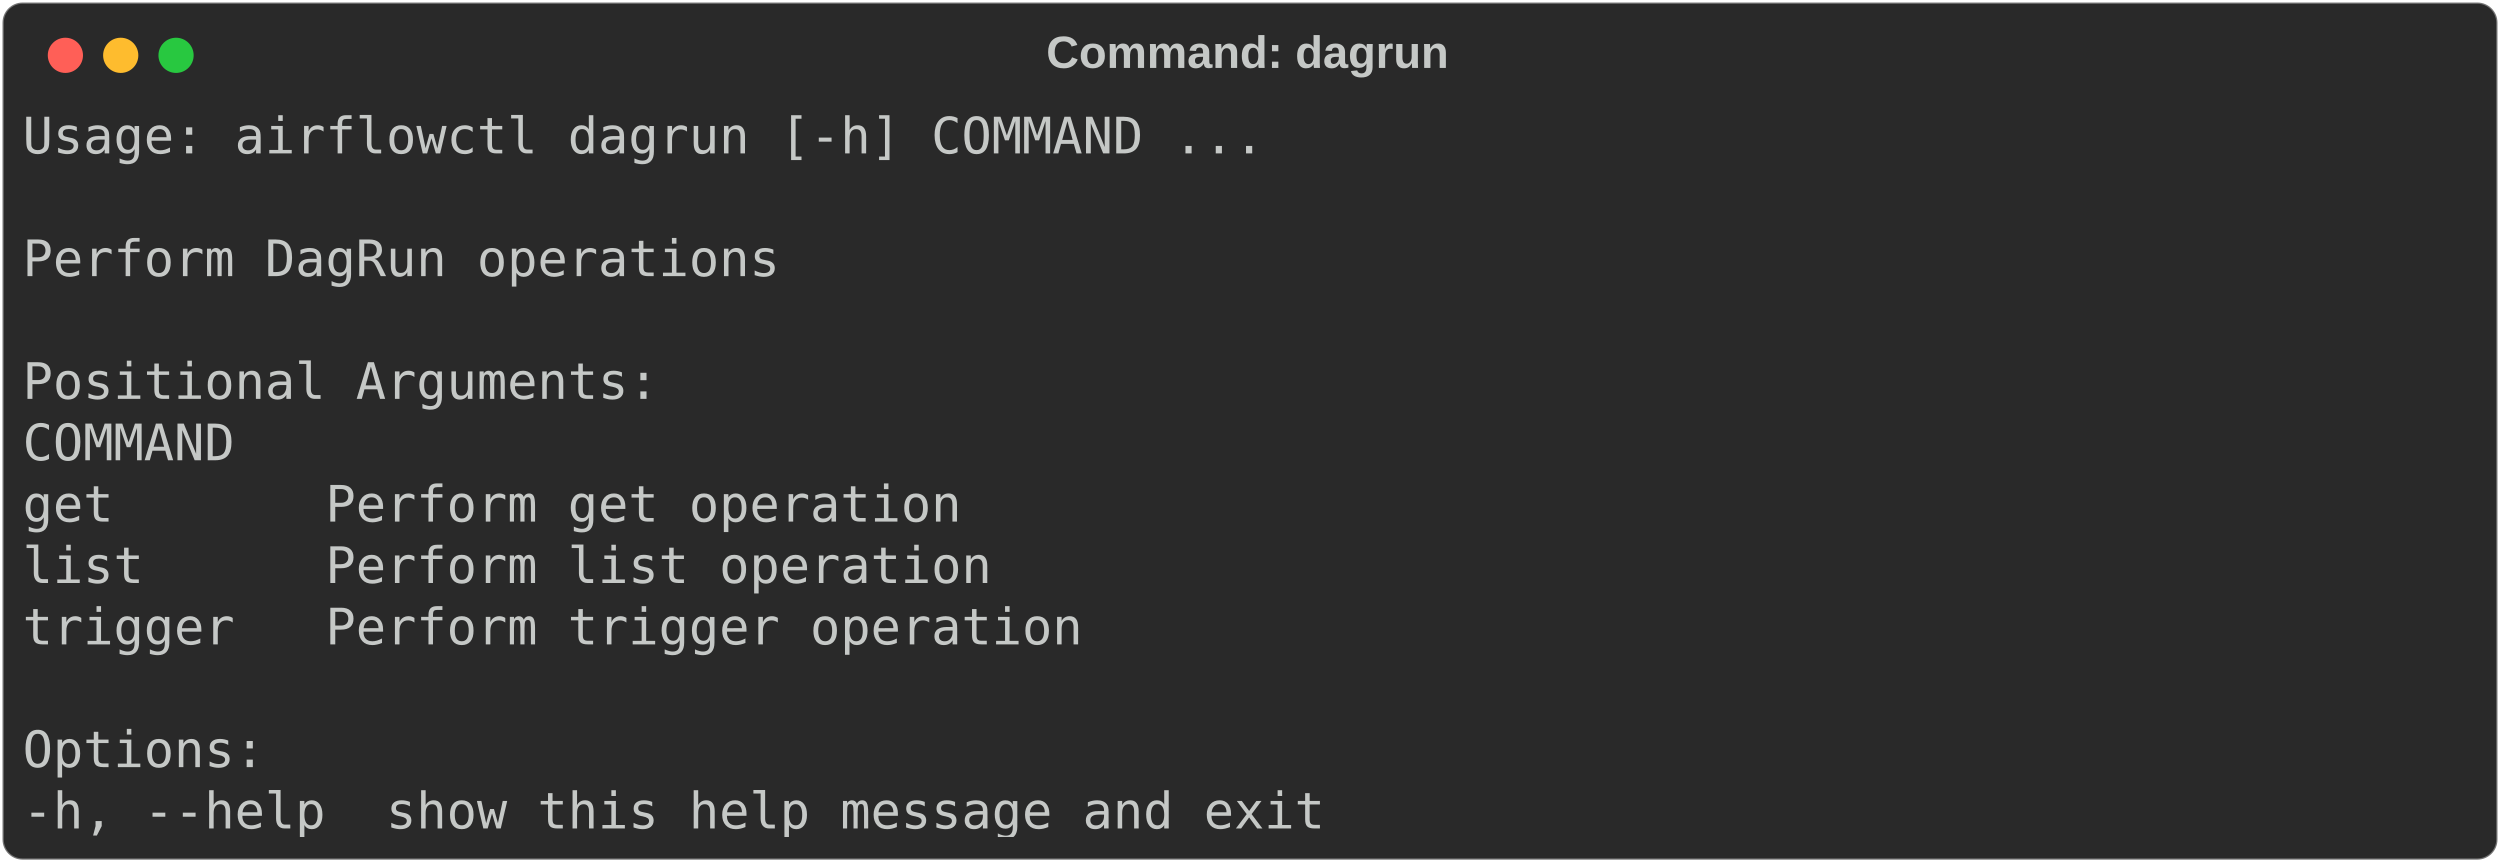
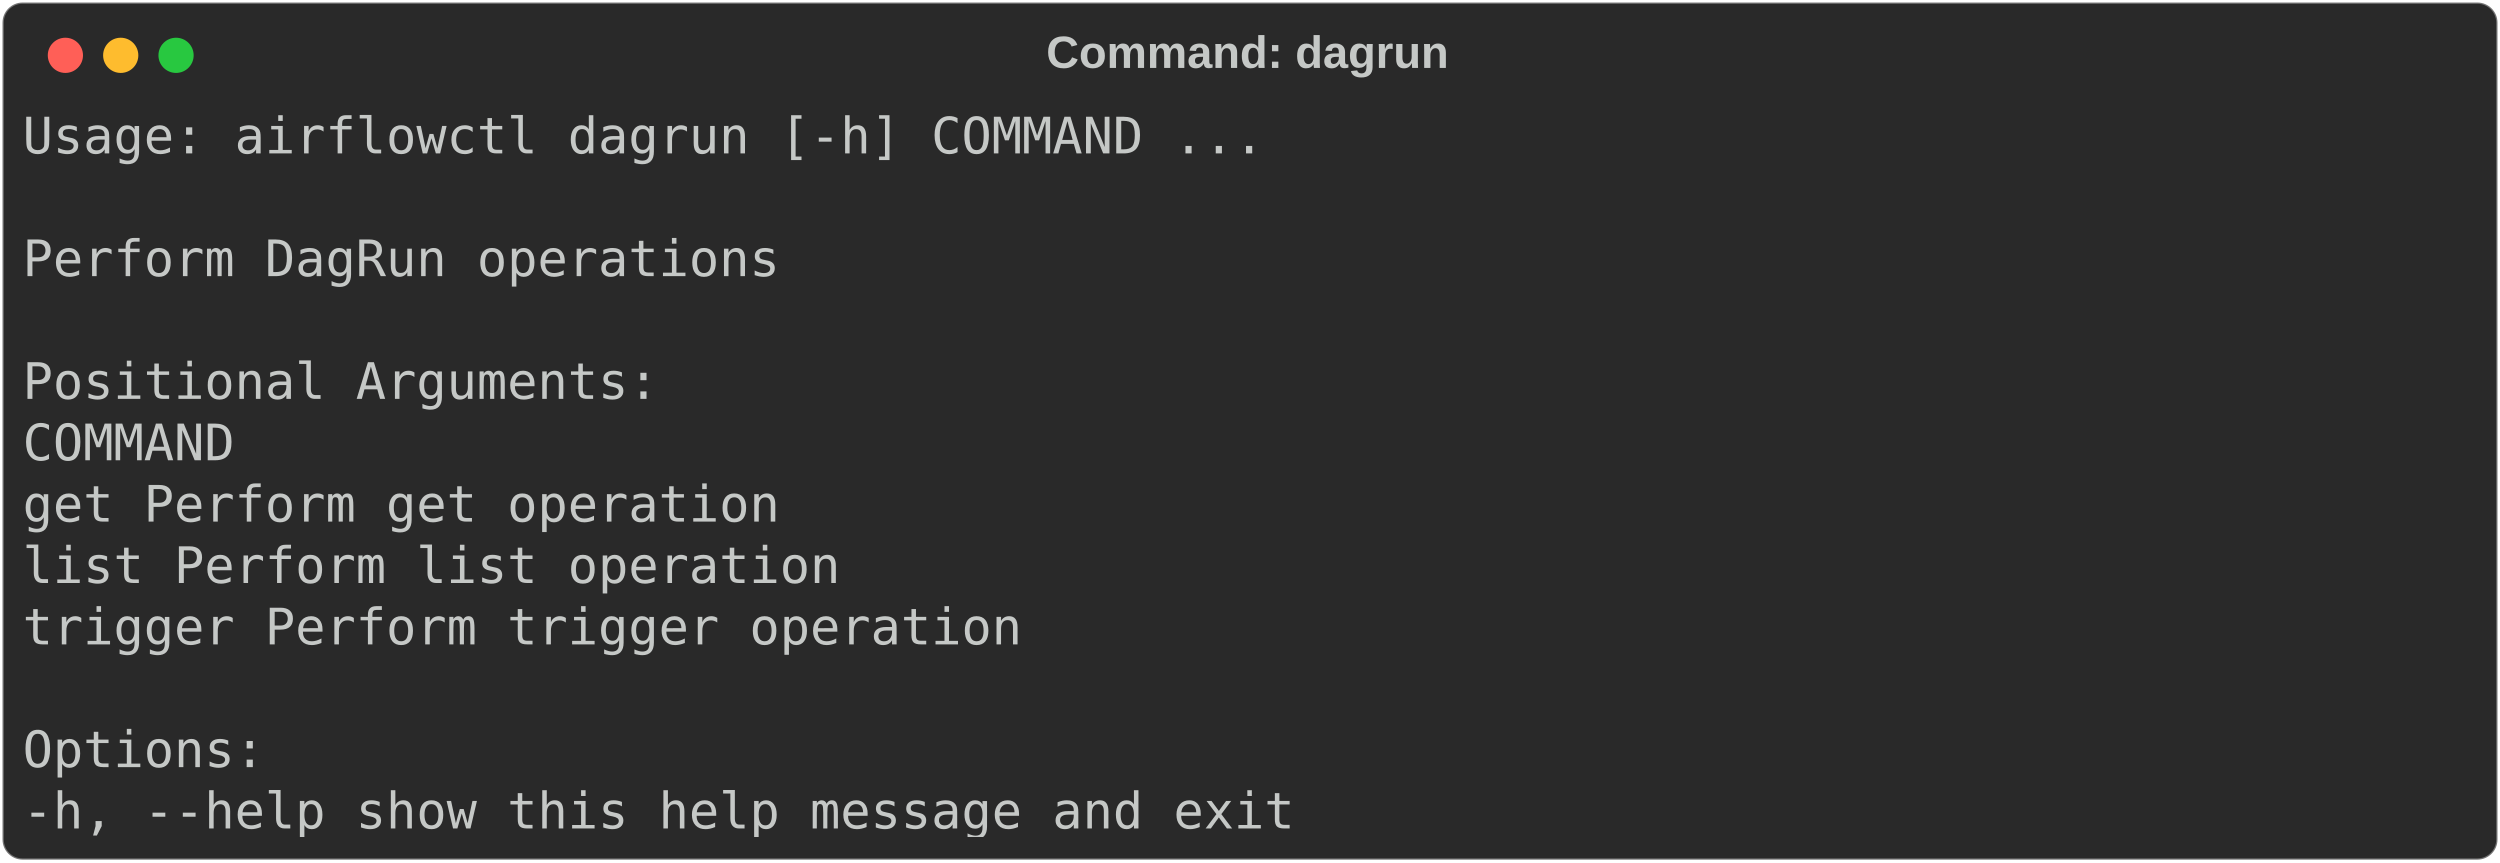
<svg xmlns="http://www.w3.org/2000/svg" class="rich-terminal" viewBox="0 0 994 342.8">
-   <style>
- 
-     @font-face {
-         font-family: "Fira Code";
-         src: local("FiraCode-Regular"),
-                 url("https://cdnjs.cloudflare.com/ajax/libs/firacode/6.2.0/woff2/FiraCode-Regular.woff2") format("woff2"),
-                 url("https://cdnjs.cloudflare.com/ajax/libs/firacode/6.2.0/woff/FiraCode-Regular.woff") format("woff");
-         font-style: normal;
-         font-weight: 400;
-     }
-     @font-face {
-         font-family: "Fira Code";
-         src: local("FiraCode-Bold"),
-                 url("https://cdnjs.cloudflare.com/ajax/libs/firacode/6.2.0/woff2/FiraCode-Bold.woff2") format("woff2"),
-                 url("https://cdnjs.cloudflare.com/ajax/libs/firacode/6.2.0/woff/FiraCode-Bold.woff") format("woff");
-         font-style: bold;
-         font-weight: 700;
-     }
- 
-     .terminal-86224669-matrix {
-         font-family: Fira Code, monospace;
-         font-size: 20px;
-         line-height: 24.4px;
-         font-variant-east-asian: full-width;
-     }
- 
-     .terminal-86224669-title {
-         font-size: 18px;
-         font-weight: bold;
-         font-family: arial;
-     }
- 
-     .terminal-86224669-r1 { fill: #c5c8c6 }
-     </style>
+   <style>@font-face{font-family:"Fira Code";src:local("FiraCode-Regular"),url(https://cdnjs.cloudflare.com/ajax/libs/firacode/6.2.0/woff2/FiraCode-Regular.woff2) format("woff2"),url(https://cdnjs.cloudflare.com/ajax/libs/firacode/6.2.0/woff/FiraCode-Regular.woff) format("woff");font-style:normal;font-weight:400}@font-face{font-family:"Fira Code";src:local("FiraCode-Bold"),url(https://cdnjs.cloudflare.com/ajax/libs/firacode/6.2.0/woff2/FiraCode-Bold.woff2) format("woff2"),url(https://cdnjs.cloudflare.com/ajax/libs/firacode/6.2.0/woff/FiraCode-Bold.woff) format("woff");font-style:bold;font-weight:700}.terminal-86224669-matrix{font-family:Fira Code,monospace;font-size:20px;line-height:24.4px;font-variant-east-asian:full-width}.terminal-86224669-title{font-size:18px;font-weight:700;font-family:arial}.terminal-86224669-r1{fill:#c5c8c6}</style>
  <defs>
    <clipPath id="terminal-86224669-clip-terminal">
-       <rect x="0" y="0" width="975.0" height="291.8" />
+       <rect width="975" height="291.8" x="0" y="0" />
    </clipPath>
    <clipPath id="terminal-86224669-line-0">
-       <rect x="0" y="1.5" width="976" height="24.65" />
+       <rect width="976" height="24.65" x="0" y="1.5" />
    </clipPath>
    <clipPath id="terminal-86224669-line-1">
-       <rect x="0" y="25.9" width="976" height="24.65" />
+       <rect width="976" height="24.65" x="0" y="25.9" />
    </clipPath>
    <clipPath id="terminal-86224669-line-2">
-       <rect x="0" y="50.3" width="976" height="24.65" />
+       <rect width="976" height="24.65" x="0" y="50.3" />
    </clipPath>
    <clipPath id="terminal-86224669-line-3">
-       <rect x="0" y="74.7" width="976" height="24.65" />
+       <rect width="976" height="24.65" x="0" y="74.7" />
    </clipPath>
    <clipPath id="terminal-86224669-line-4">
-       <rect x="0" y="99.1" width="976" height="24.65" />
+       <rect width="976" height="24.65" x="0" y="99.1" />
    </clipPath>
    <clipPath id="terminal-86224669-line-5">
-       <rect x="0" y="123.5" width="976" height="24.65" />
+       <rect width="976" height="24.65" x="0" y="123.5" />
    </clipPath>
    <clipPath id="terminal-86224669-line-6">
-       <rect x="0" y="147.9" width="976" height="24.65" />
+       <rect width="976" height="24.65" x="0" y="147.9" />
    </clipPath>
    <clipPath id="terminal-86224669-line-7">
-       <rect x="0" y="172.3" width="976" height="24.65" />
+       <rect width="976" height="24.65" x="0" y="172.3" />
    </clipPath>
    <clipPath id="terminal-86224669-line-8">
-       <rect x="0" y="196.7" width="976" height="24.65" />
+       <rect width="976" height="24.65" x="0" y="196.7" />
    </clipPath>
    <clipPath id="terminal-86224669-line-9">
-       <rect x="0" y="221.1" width="976" height="24.65" />
+       <rect width="976" height="24.65" x="0" y="221.1" />
    </clipPath>
    <clipPath id="terminal-86224669-line-10">
-       <rect x="0" y="245.5" width="976" height="24.65" />
+       <rect width="976" height="24.65" x="0" y="245.5" />
    </clipPath>
  </defs>
-   <rect fill="#292929" stroke="rgba(255,255,255,0.35)" stroke-width="1" x="1" y="1" width="992" height="340.8" rx="8" />
-   <text class="terminal-86224669-title" fill="#c5c8c6" text-anchor="middle" x="496" y="27">Command: dagrun</text>
+   <rect width="992" height="340.8" x="1" y="1" fill="#292929" stroke="rgba(255,255,255,0.35)" stroke-width="1" rx="8" />
+   <text x="496" y="27" fill="#c5c8c6" class="terminal-86224669-title" text-anchor="middle">Command: dagrun</text>
  <g transform="translate(26,22)">
    <circle cx="0" cy="0" r="7" fill="#ff5f57" />
    <circle cx="22" cy="0" r="7" fill="#febc2e" />
    <circle cx="44" cy="0" r="7" fill="#28c840" />
  </g>
-   <g transform="translate(9, 41)" clip-path="url(#terminal-86224669-clip-terminal)">
+   <g clip-path="url(#terminal-86224669-clip-terminal)" transform="translate(9, 41)">
    <g class="terminal-86224669-matrix">
-       <text class="terminal-86224669-r1" x="0" y="20" textLength="500.2" clip-path="url(#terminal-86224669-line-0)">Usage: airflowctl dagrun [-h] COMMAND ...</text>
-       <text class="terminal-86224669-r1" x="976" y="20" textLength="12.2" clip-path="url(#terminal-86224669-line-0)">
- </text>
-       <text class="terminal-86224669-r1" x="976" y="44.4" textLength="12.2" clip-path="url(#terminal-86224669-line-1)">
- </text>
-       <text class="terminal-86224669-r1" x="0" y="68.8" textLength="305" clip-path="url(#terminal-86224669-line-2)">Perform DagRun operations</text>
-       <text class="terminal-86224669-r1" x="976" y="68.8" textLength="12.2" clip-path="url(#terminal-86224669-line-2)">
- </text>
-       <text class="terminal-86224669-r1" x="976" y="93.2" textLength="12.2" clip-path="url(#terminal-86224669-line-3)">
- </text>
-       <text class="terminal-86224669-r1" x="0" y="117.6" textLength="256.2" clip-path="url(#terminal-86224669-line-4)">Positional Arguments:</text>
-       <text class="terminal-86224669-r1" x="976" y="117.6" textLength="12.2" clip-path="url(#terminal-86224669-line-4)">
- </text>
-       <text class="terminal-86224669-r1" x="0" y="142" textLength="109.8" clip-path="url(#terminal-86224669-line-5)">  COMMAND</text>
-       <text class="terminal-86224669-r1" x="976" y="142" textLength="12.2" clip-path="url(#terminal-86224669-line-5)">
- </text>
-       <text class="terminal-86224669-r1" x="0" y="166.4" textLength="427" clip-path="url(#terminal-86224669-line-6)">    get       Perform get operation</text>
-       <text class="terminal-86224669-r1" x="976" y="166.4" textLength="12.2" clip-path="url(#terminal-86224669-line-6)">
- </text>
-       <text class="terminal-86224669-r1" x="0" y="190.8" textLength="439.2" clip-path="url(#terminal-86224669-line-7)">    list      Perform list operation</text>
-       <text class="terminal-86224669-r1" x="976" y="190.8" textLength="12.2" clip-path="url(#terminal-86224669-line-7)">
- </text>
-       <text class="terminal-86224669-r1" x="0" y="215.2" textLength="475.8" clip-path="url(#terminal-86224669-line-8)">    trigger   Perform trigger operation</text>
-       <text class="terminal-86224669-r1" x="976" y="215.2" textLength="12.2" clip-path="url(#terminal-86224669-line-8)">
- </text>
-       <text class="terminal-86224669-r1" x="976" y="239.6" textLength="12.2" clip-path="url(#terminal-86224669-line-9)">
- </text>
-       <text class="terminal-86224669-r1" x="0" y="264" textLength="97.6" clip-path="url(#terminal-86224669-line-10)">Options:</text>
-       <text class="terminal-86224669-r1" x="976" y="264" textLength="12.2" clip-path="url(#terminal-86224669-line-10)">
- </text>
-       <text class="terminal-86224669-r1" x="0" y="288.4" textLength="549" clip-path="url(#terminal-86224669-line-11)">  -h, --help  show this help message and exit</text>
-       <text class="terminal-86224669-r1" x="976" y="288.4" textLength="12.2" clip-path="url(#terminal-86224669-line-11)">
- </text>
+       <text x="0" y="20" class="terminal-86224669-r1" clip-path="url(#terminal-86224669-line-0)" textLength="500.2">Usage: airflowctl dagrun [-h] COMMAND ...</text>
+       <text x="0" y="68.8" class="terminal-86224669-r1" clip-path="url(#terminal-86224669-line-2)" textLength="305">Perform DagRun operations</text>
+       <text x="0" y="117.6" class="terminal-86224669-r1" clip-path="url(#terminal-86224669-line-4)" textLength="256.2">Positional Arguments:</text>
+       <text x="0" y="142" class="terminal-86224669-r1" clip-path="url(#terminal-86224669-line-5)" textLength="109.8">COMMAND</text>
+       <text x="0" y="166.4" class="terminal-86224669-r1" clip-path="url(#terminal-86224669-line-6)" textLength="427">get Perform get operation</text>
+       <text x="0" y="190.8" class="terminal-86224669-r1" clip-path="url(#terminal-86224669-line-7)" textLength="439.2">list Perform list operation</text>
+       <text x="0" y="215.2" class="terminal-86224669-r1" clip-path="url(#terminal-86224669-line-8)" textLength="475.8">trigger Perform trigger operation</text>
+       <text x="0" y="264" class="terminal-86224669-r1" clip-path="url(#terminal-86224669-line-10)" textLength="97.6">Options:</text>
+       <text x="0" y="288.4" class="terminal-86224669-r1" clip-path="url(#terminal-86224669-line-11)" textLength="549">-h, --help show this help message and exit</text>
    </g>
  </g>
</svg>
